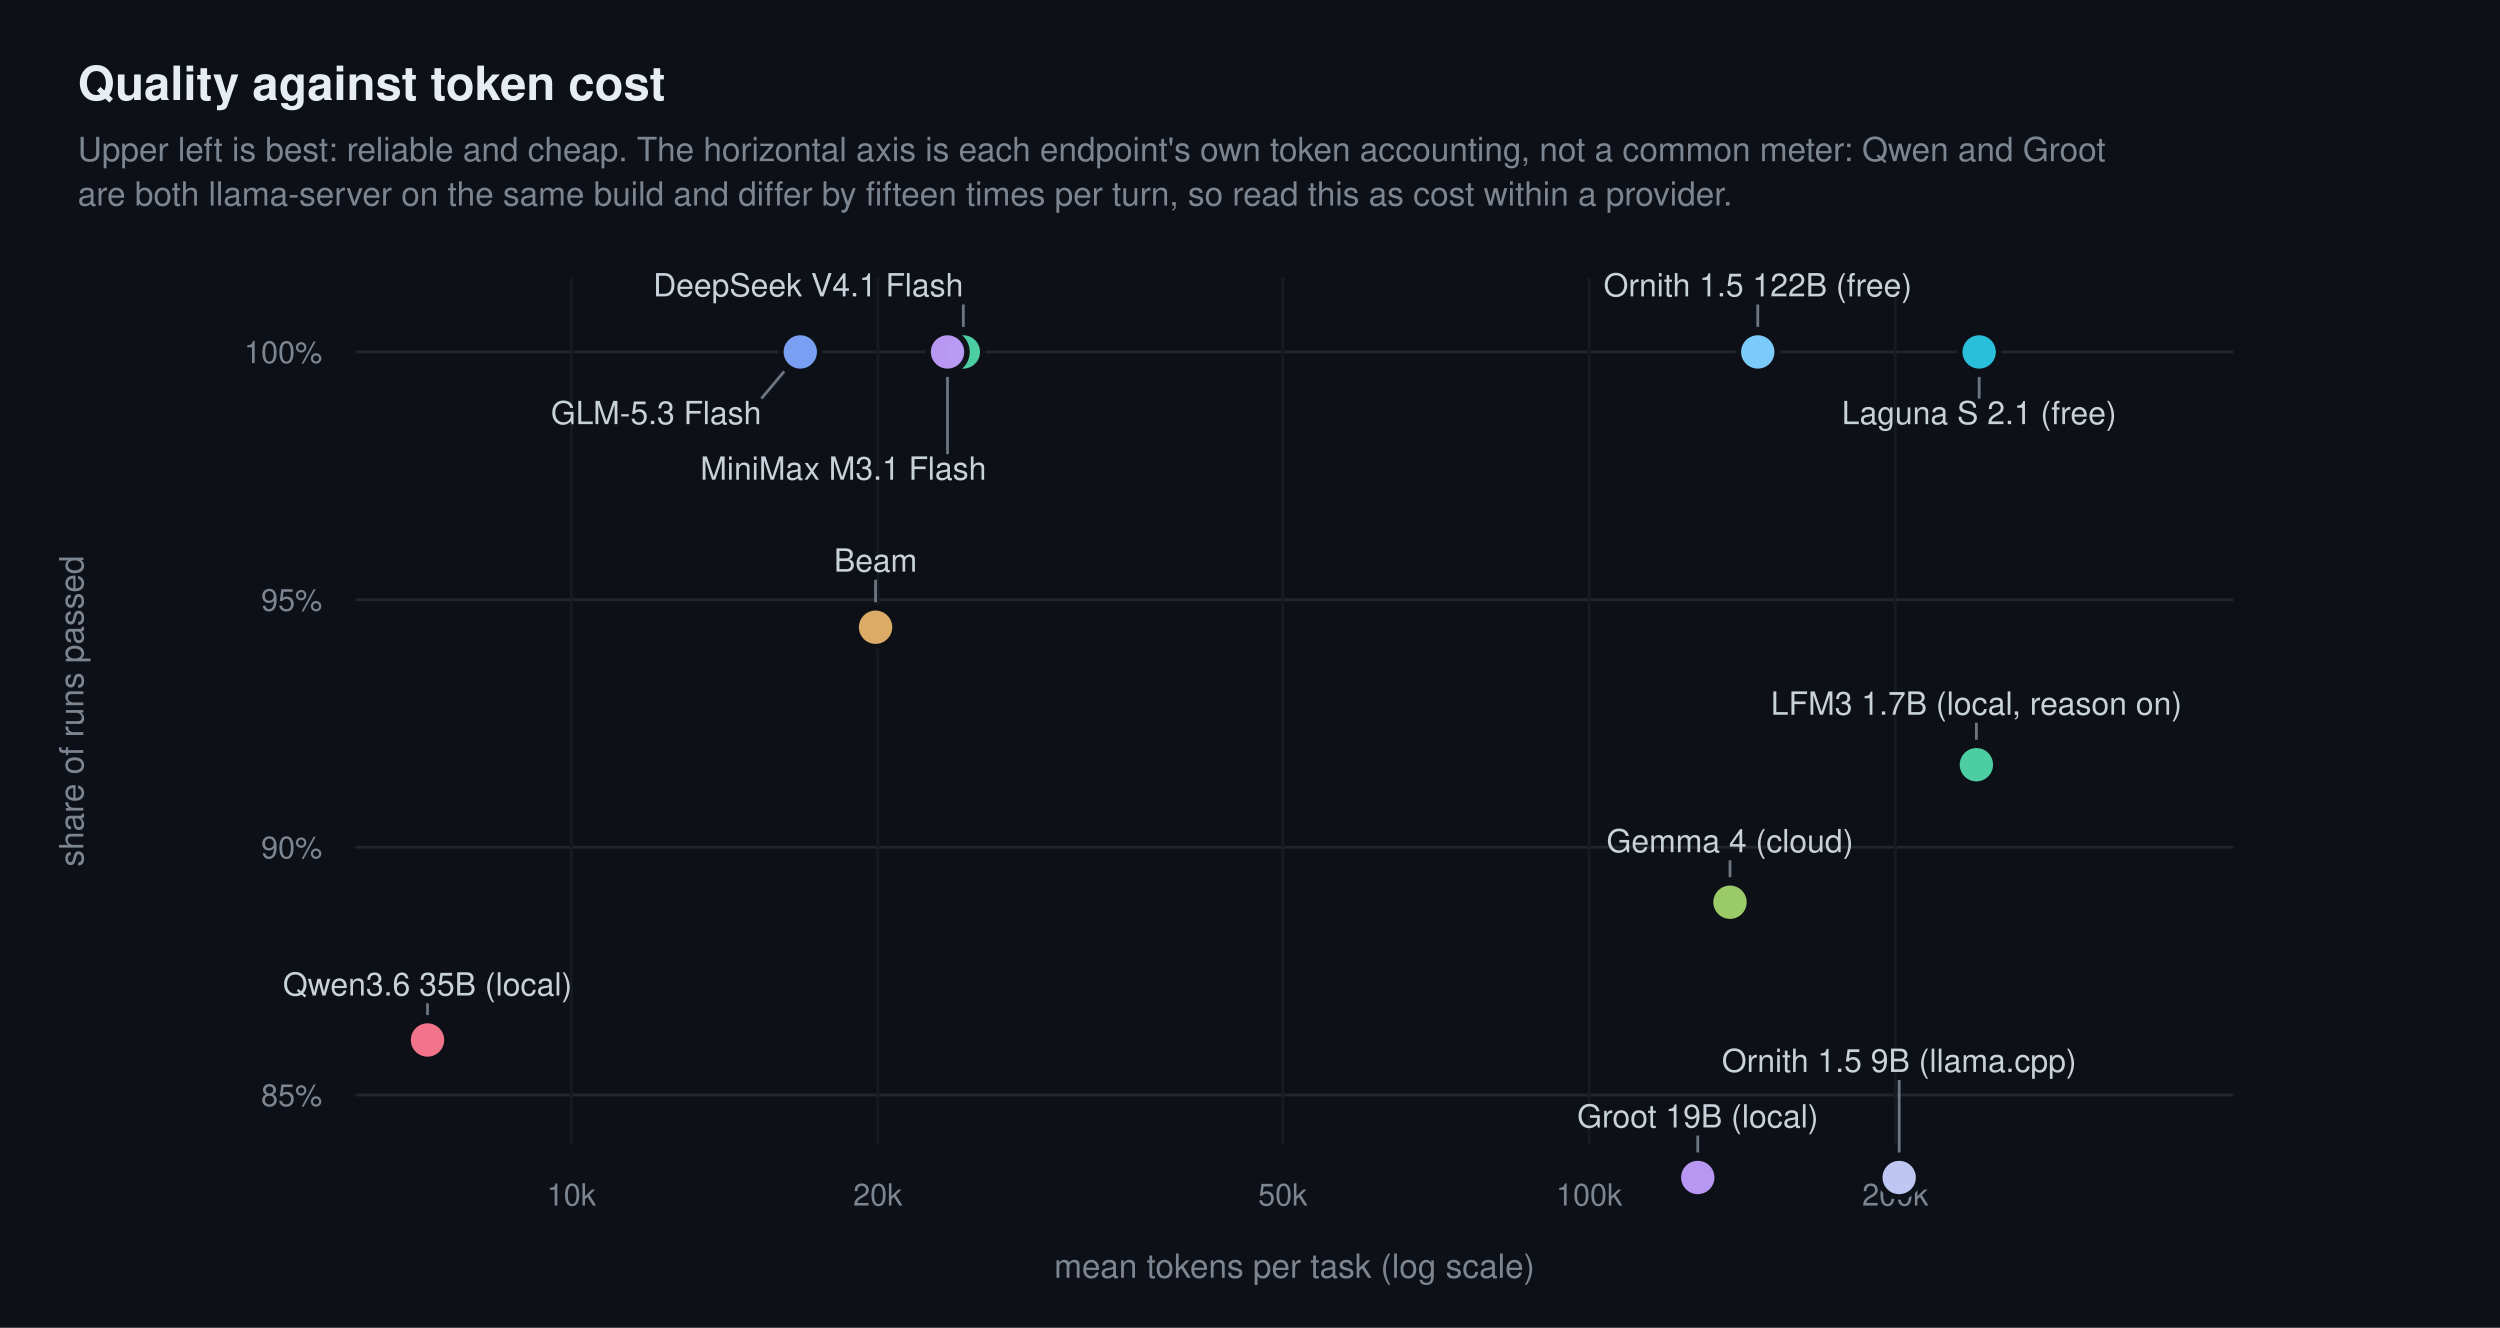
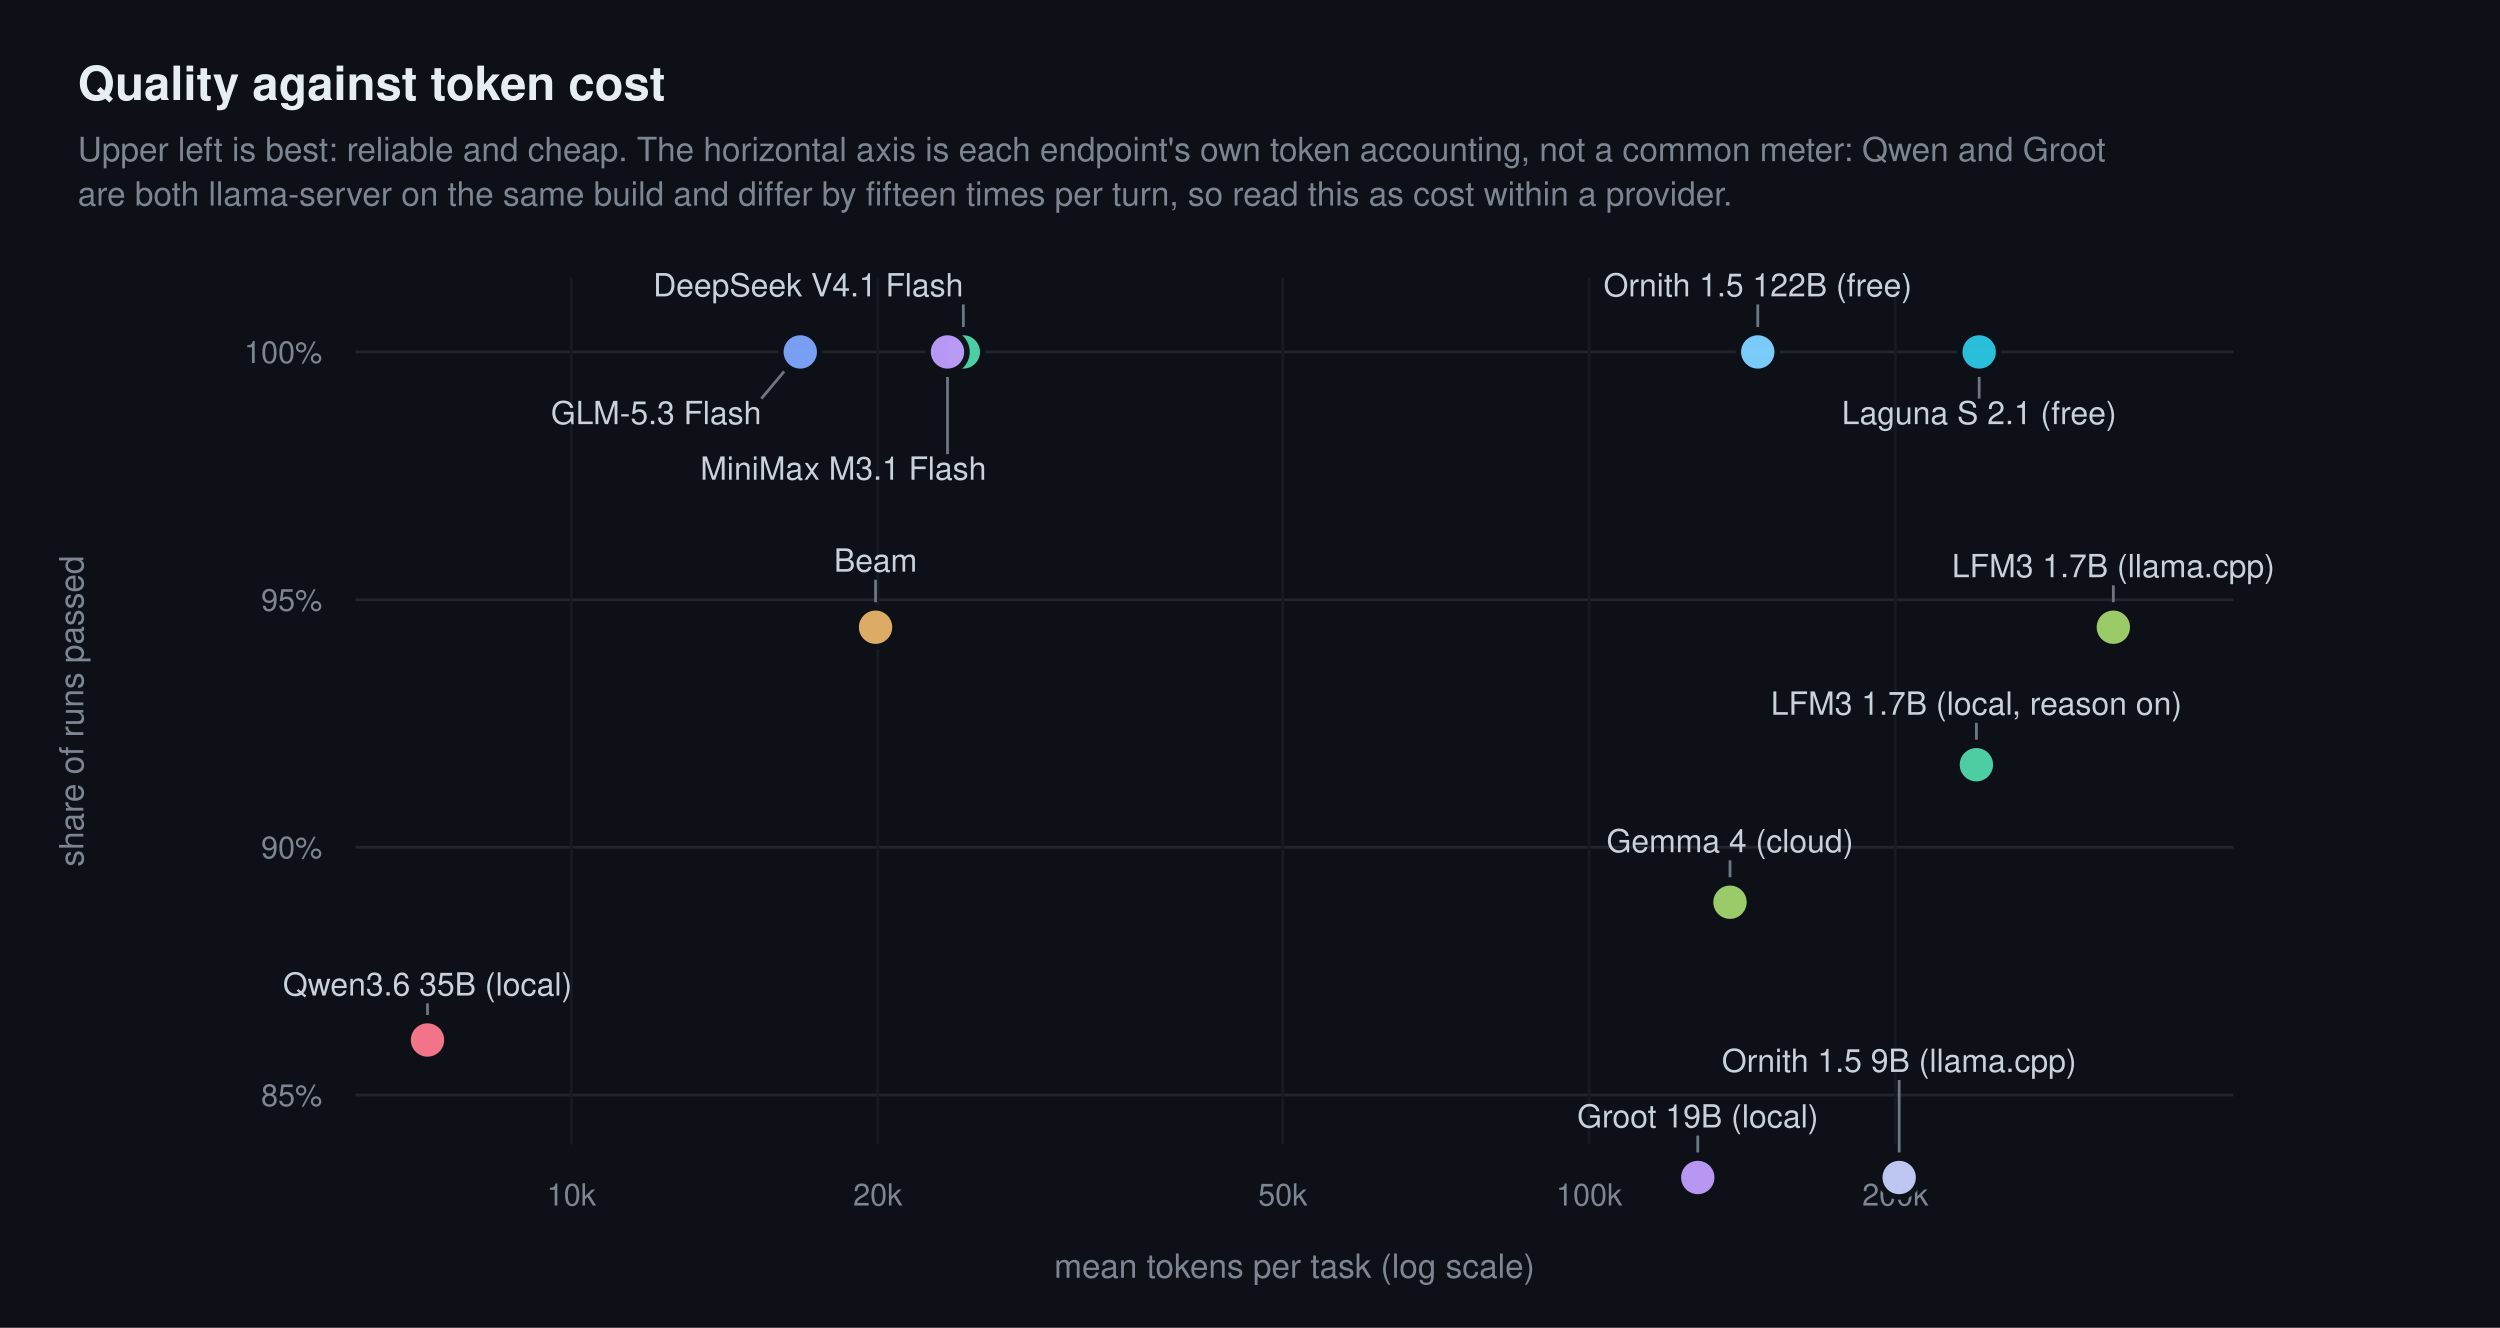
<svg xmlns="http://www.w3.org/2000/svg" width="900" height="478" viewBox="0 0 900 478" font-family="ui-sans-serif, -apple-system, Segoe UI, Helvetica, Arial, sans-serif">
  <rect width="100%" height="100%" fill="#0d1117" />
  <text x="28" y="36" fill="#e6edf3" font-size="17" font-weight="600">Quality against token cost</text>
  <text x="28" y="58" fill="#7d8590" font-size="12">Upper left is best: reliable and cheap. The horizontal axis is each endpoint's own token accounting, not a common meter: Qwen and Groot</text>
  <text x="28" y="74" fill="#7d8590" font-size="12">are both llama-server on the same build and differ by fifteen times per turn, so read this as cost within a provider.</text>
  <line x1="128" y1="394.2" x2="804" y2="394.2" stroke="#21262d" stroke-width="1" />
  <text x="116" y="398.2" fill="#7d8590" font-size="11" text-anchor="end">85%</text>
  <line x1="128" y1="305.0" x2="804" y2="305.0" stroke="#21262d" stroke-width="1" />
  <text x="116" y="309.0" fill="#7d8590" font-size="11" text-anchor="end">90%</text>
  <line x1="128" y1="215.9" x2="804" y2="215.9" stroke="#21262d" stroke-width="1" />
  <text x="116" y="219.9" fill="#7d8590" font-size="11" text-anchor="end">95%</text>
  <line x1="128" y1="126.7" x2="804" y2="126.7" stroke="#21262d" stroke-width="1" />
  <text x="116" y="130.7" fill="#7d8590" font-size="11" text-anchor="end">100%</text>
  <line x1="205.7" y1="100" x2="205.7" y2="412" stroke="#161b22" stroke-width="1" />
  <text x="205.7" y="434" fill="#7d8590" font-size="11" text-anchor="middle">10k</text>
  <line x1="316.0" y1="100" x2="316.0" y2="412" stroke="#161b22" stroke-width="1" />
  <text x="316.0" y="434" fill="#7d8590" font-size="11" text-anchor="middle">20k</text>
  <line x1="461.8" y1="100" x2="461.8" y2="412" stroke="#161b22" stroke-width="1" />
  <text x="461.8" y="434" fill="#7d8590" font-size="11" text-anchor="middle">50k</text>
  <line x1="572.1" y1="100" x2="572.1" y2="412" stroke="#161b22" stroke-width="1" />
  <text x="572.1" y="434" fill="#7d8590" font-size="11" text-anchor="middle">100k</text>
  <line x1="682.3" y1="100" x2="682.3" y2="412" stroke="#161b22" stroke-width="1" />
  <text x="682.3" y="434" fill="#7d8590" font-size="11" text-anchor="middle">200k</text>
  <text x="466" y="460" fill="#7d8590" font-size="12" text-anchor="middle">mean tokens per task (log scale)</text>
  <text x="30" y="256" fill="#7d8590" font-size="12" text-anchor="middle" transform="rotate(-90 30 256)">share of runs passed</text>
  <circle cx="346.8" cy="126.7" r="7" fill="#4fd1a5" stroke="#0d1117" stroke-width="2" opacity="0.98" />
  <circle cx="288.1" cy="126.7" r="7" fill="#7aa2f7" stroke="#0d1117" stroke-width="2" opacity="0.98" />
  <circle cx="341.1" cy="126.7" r="7" fill="#bb9af7" stroke="#0d1117" stroke-width="2" opacity="0.98" />
  <circle cx="632.8" cy="126.7" r="7" fill="#7dcfff" stroke="#0d1117" stroke-width="2" opacity="0.98" />
  <circle cx="712.5" cy="126.7" r="7" fill="#2ac3de" stroke="#0d1117" stroke-width="2" opacity="0.98" />
  <circle cx="315.2" cy="225.8" r="7" fill="#e0af68" stroke="#0d1117" stroke-width="2" opacity="0.98" />
  <circle cx="622.8" cy="324.8" r="7" fill="#9ece6a" stroke="#0d1117" stroke-width="2" opacity="0.98" />
  <circle cx="153.9" cy="374.4" r="7" fill="#f7768e" stroke="#0d1117" stroke-width="2" opacity="0.98" />
  <circle cx="791.8" cy="805.9" r="7" fill="#ff9e64" stroke="#0d1117" stroke-width="2" opacity="0.98" />
  <circle cx="711.5" cy="275.3" r="7" fill="#4fd1a5" stroke="#0d1117" stroke-width="2" opacity="0.98" />
+   <circle cx="760.8" cy="225.8" r="7" fill="#9ece6a" stroke="#0d1117" stroke-width="2" opacity="0.98" />
  <circle cx="683.7" cy="423.9" r="7" fill="#c0caf5" stroke="#0d1117" stroke-width="2" opacity="0.98" />
  <circle cx="649.1" cy="869.6" r="7" fill="#e0af68" stroke="#0d1117" stroke-width="2" opacity="0.98" />
  <circle cx="611.2" cy="423.9" r="7" fill="#bb9af7" stroke="#0d1117" stroke-width="2" opacity="0.98" />
  <line x1="346.8" y1="117.7" x2="346.8" y2="109.6" stroke="#6e7681" stroke-width="1" />
  <text x="346.8" y="106.7" fill="#c9d1d9" font-size="11.5" text-anchor="end">DeepSeek V4.1 Flash</text>
  <line x1="632.8" y1="117.7" x2="632.8" y2="109.6" stroke="#6e7681" stroke-width="1" />
  <text x="632.8" y="106.7" fill="#c9d1d9" font-size="11.5" text-anchor="middle">Ornith 1.5 122B (free)</text>
  <line x1="712.5" y1="135.7" x2="712.5" y2="143.5" stroke="#6e7681" stroke-width="1" />
  <text x="712.5" y="152.7" fill="#c9d1d9" font-size="11.5" text-anchor="middle">Laguna S 2.1 (free)</text>
  <line x1="282.3" y1="133.7" x2="274.1" y2="143.5" stroke="#6e7681" stroke-width="1" />
  <text x="274.1" y="152.7" fill="#c9d1d9" font-size="11.5" text-anchor="end">GLM-5.3 Flash</text>
  <line x1="341.1" y1="135.7" x2="341.1" y2="163.5" stroke="#6e7681" stroke-width="1" />
  <text x="355.1" y="172.7" fill="#c9d1d9" font-size="11.5" text-anchor="end">MiniMax M3.1 Flash</text>
  <line x1="315.2" y1="216.8" x2="315.2" y2="208.7" stroke="#6e7681" stroke-width="1" />
  <text x="315.2" y="205.8" fill="#c9d1d9" font-size="11.5" text-anchor="middle">Beam</text>
+   <line x1="760.8" y1="216.8" x2="760.8" y2="210.7" stroke="#6e7681" stroke-width="1" />
+   <text x="760.8" y="207.8" fill="#c9d1d9" font-size="11.5" text-anchor="middle">LFM3 1.7B (llama.cpp)</text>
  <line x1="711.5" y1="266.3" x2="711.5" y2="260.2" stroke="#6e7681" stroke-width="1" />
  <text x="711.5" y="257.3" fill="#c9d1d9" font-size="11.5" text-anchor="middle">LFM3 1.7B (local, reason on)</text>
  <line x1="622.8" y1="315.8" x2="622.8" y2="309.7" stroke="#6e7681" stroke-width="1" />
  <text x="622.8" y="306.8" fill="#c9d1d9" font-size="11.5" text-anchor="middle">Gemma 4 (cloud)</text>
  <line x1="153.9" y1="365.4" x2="153.9" y2="361.2" stroke="#6e7681" stroke-width="1" />
  <text x="153.9" y="358.4" fill="#c9d1d9" font-size="11.5" text-anchor="middle">Qwen3.6 35B (local)</text>
  <line x1="611.2" y1="414.9" x2="611.2" y2="408.8" stroke="#6e7681" stroke-width="1" />
  <text x="611.2" y="405.9" fill="#c9d1d9" font-size="11.5" text-anchor="middle">Groot 19B (local)</text>
  <line x1="683.7" y1="414.9" x2="683.7" y2="388.8" stroke="#6e7681" stroke-width="1" />
  <text x="683.7" y="385.9" fill="#c9d1d9" font-size="11.5" text-anchor="middle">Ornith 1.5 9B (llama.cpp)</text>
  <line x1="791.8" y1="814.9" x2="791.8" y2="824.7" stroke="#6e7681" stroke-width="1" />
  <text x="791.8" y="833.9" fill="#c9d1d9" font-size="11.5" text-anchor="middle">Nemotron 3.5 Lightning 30B (local)</text>
  <line x1="649.1" y1="860.6" x2="649.1" y2="854.5" stroke="#6e7681" stroke-width="1" />
  <text x="649.1" y="851.6" fill="#c9d1d9" font-size="11.5" text-anchor="middle">Bonsai 2 9B (ternary Q2_0)</text>
</svg>
